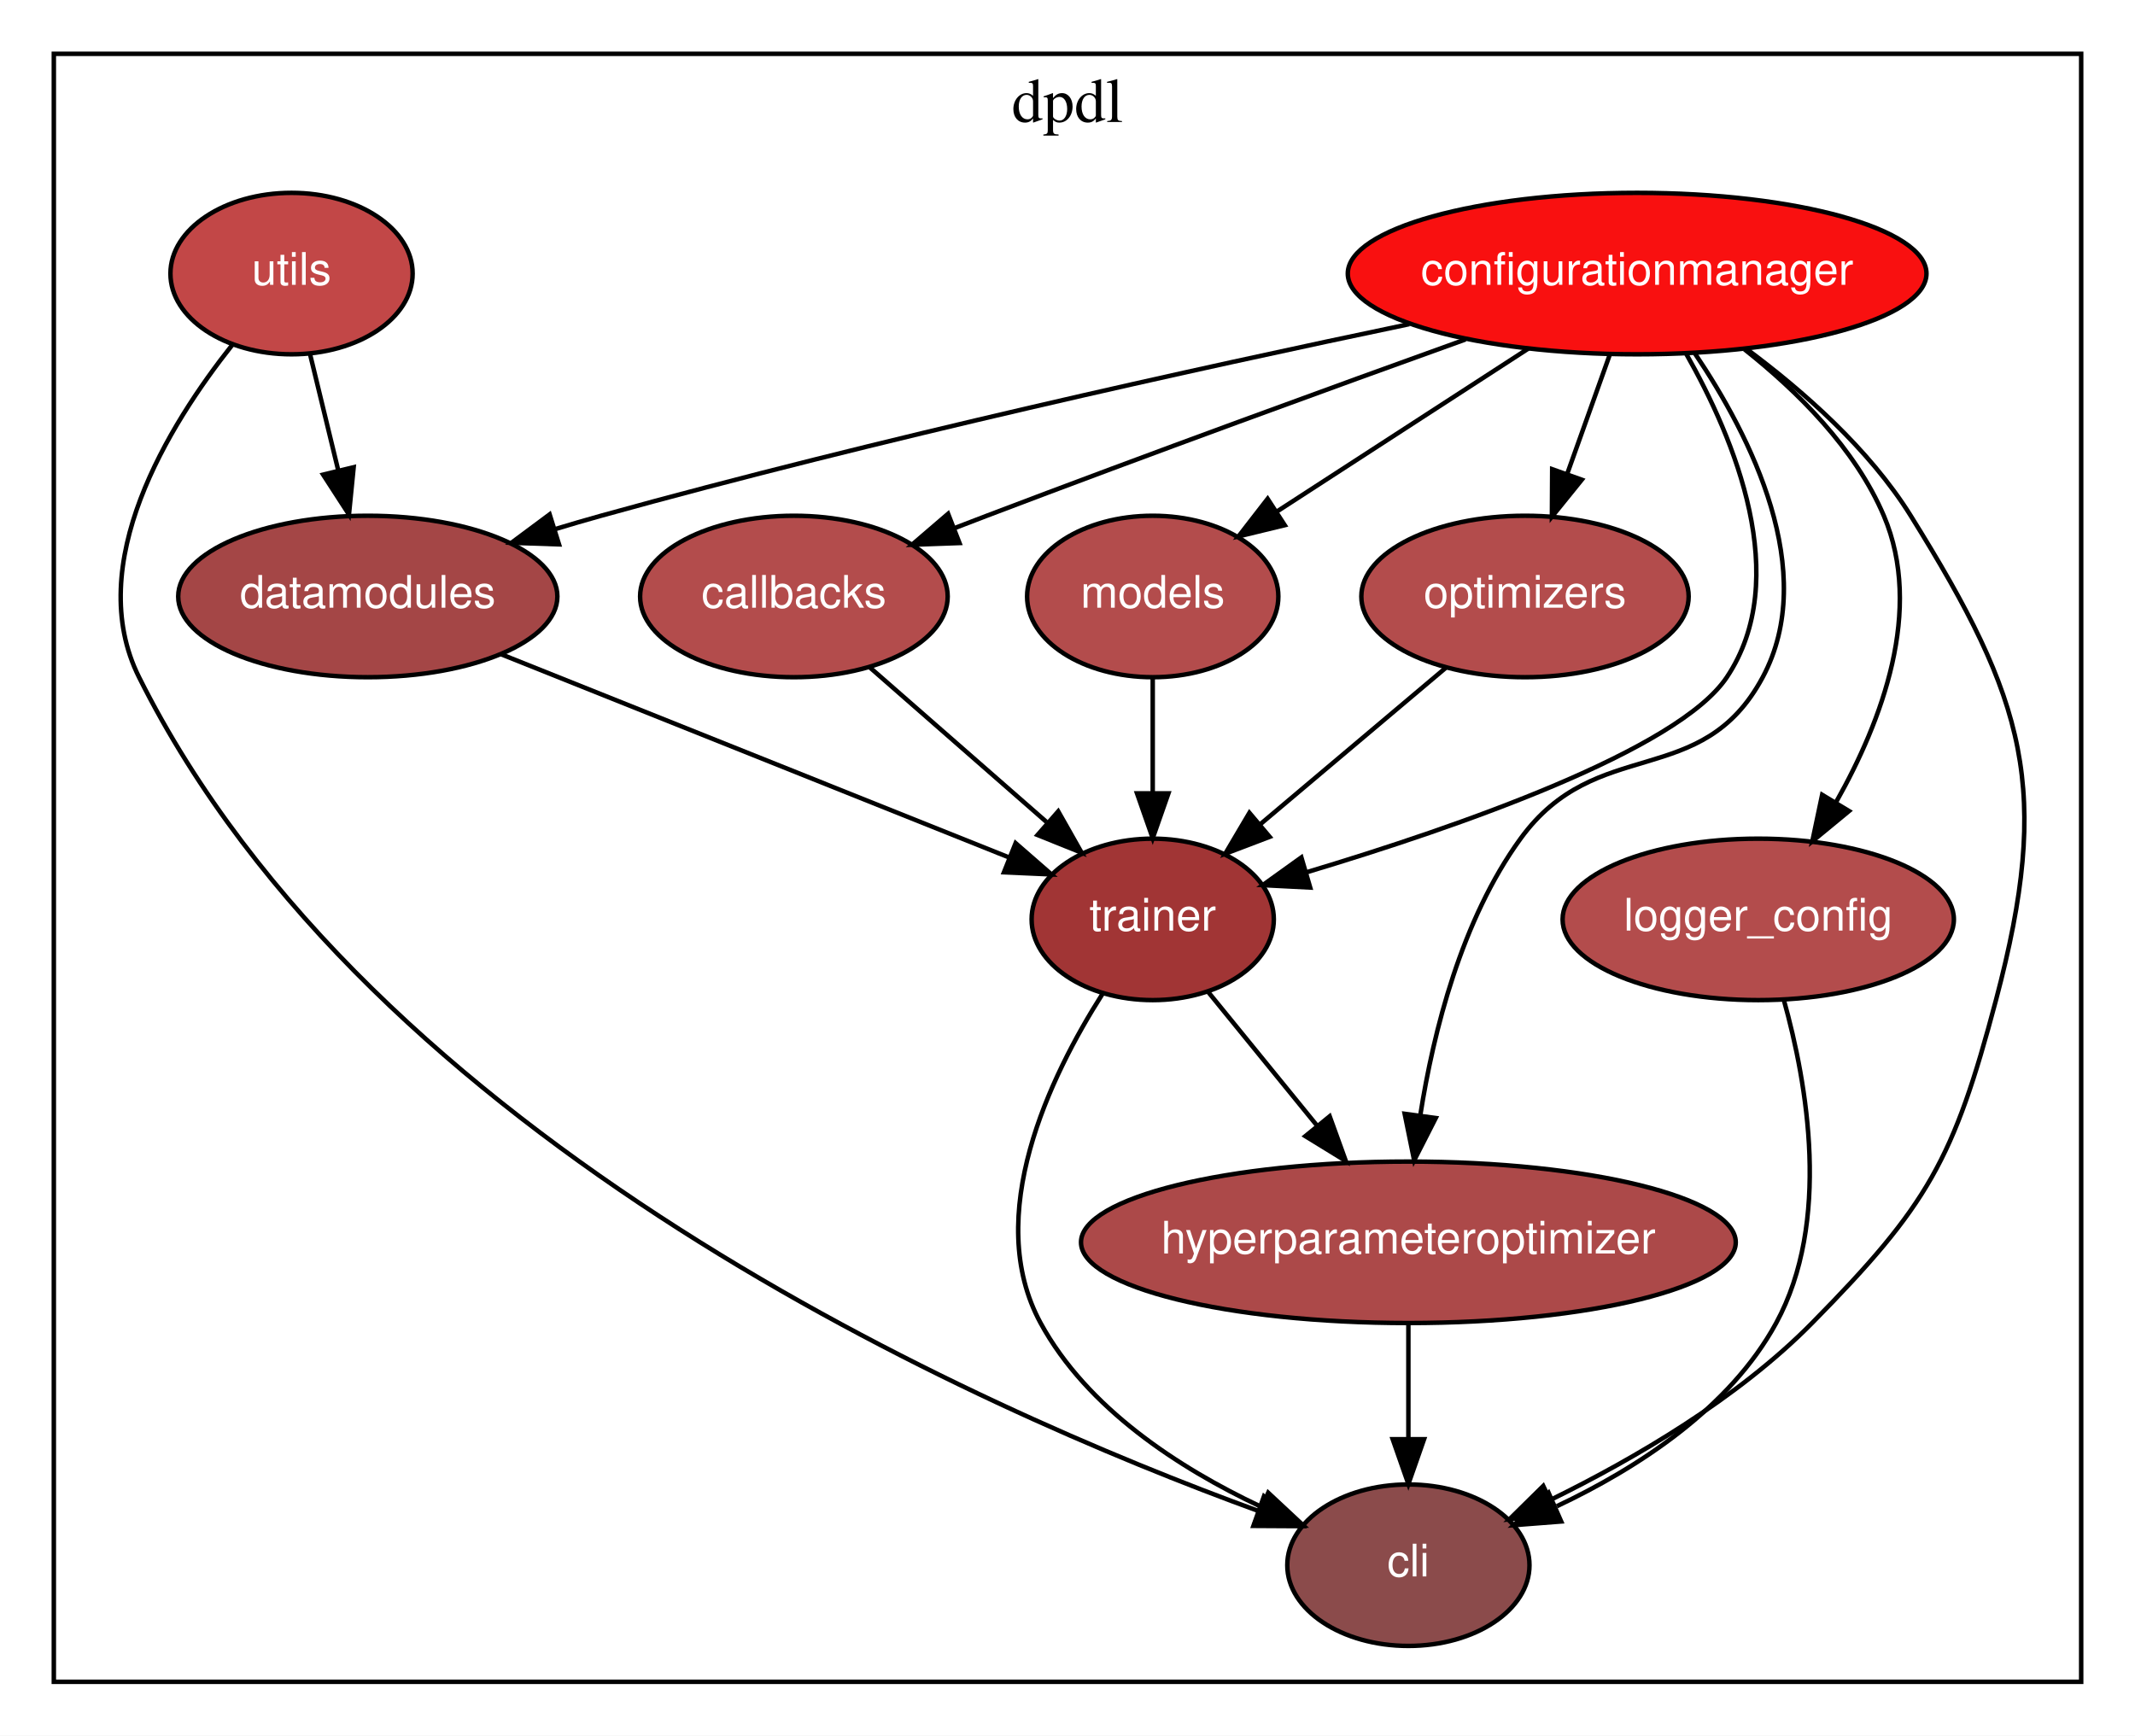
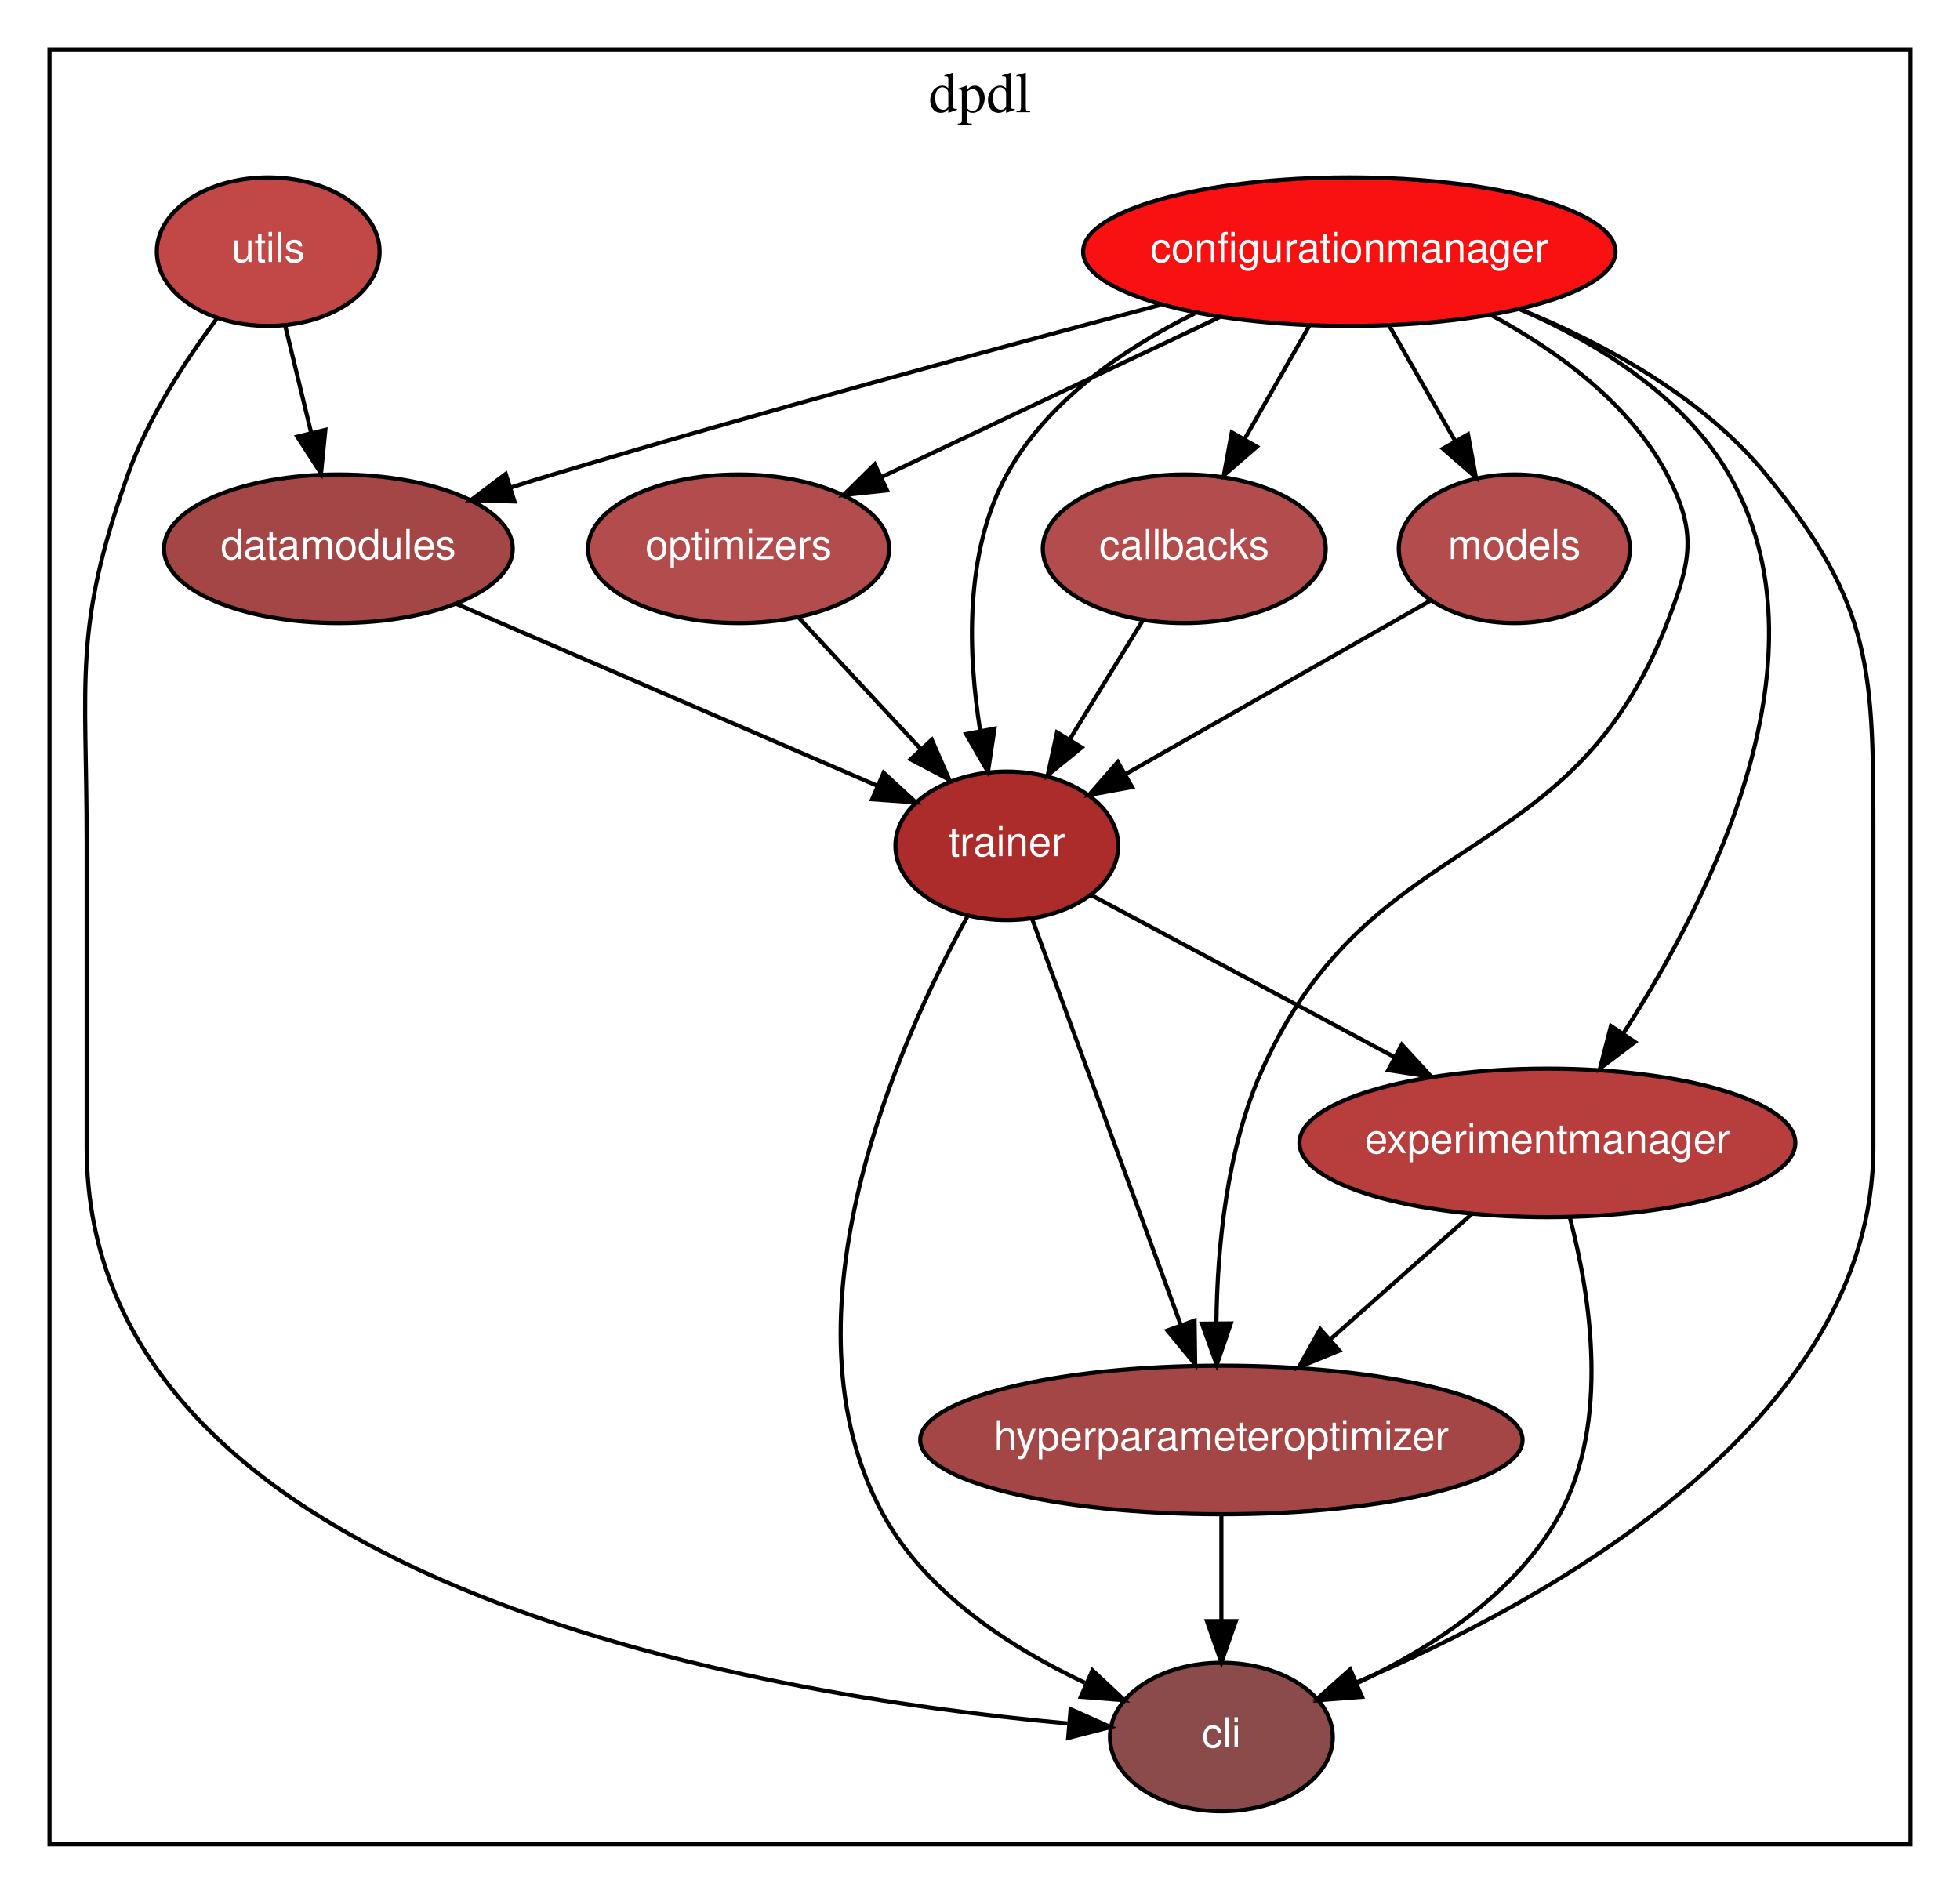
- <svg xmlns="http://www.w3.org/2000/svg" width="476pt" height="387pt" viewBox="0.00 0.00 476.00 387.00">
-   <g id="graph0" class="graph" transform="scale(1 1) rotate(0) translate(4 383)">
+ <svg xmlns="http://www.w3.org/2000/svg" width="475pt" height="459pt" viewBox="0.00 0.00 475.00 459.00">
+   <g id="graph0" class="graph" transform="scale(1 1) rotate(0) translate(4 455)">
    <style>.edge&gt;path:hover{stroke-width:8}</style>
-     <polygon fill="white" stroke="transparent" points="-4,4 -4,-383 472,-383 472,4 -4,4" />
+     <polygon fill="white" stroke="transparent" points="-4,4 -4,-455 471,-455 471,4 -4,4" />
    <g id="clust1" class="cluster">
      <style>.edge&gt;path:hover{stroke-width:8}</style>
-       <polygon fill="none" stroke="black" points="8,-8 8,-371 460,-371 460,-8 8,-8" />
-       <text text-anchor="middle" x="234" y="-355.8" font-family="Times,serif" font-size="14.00">dpdl</text>
+       <polygon fill="none" stroke="black" points="8,-8 8,-443 459,-443 459,-8 8,-8" />
+       <text text-anchor="middle" x="233.5" y="-427.8" font-family="Times,serif" font-size="14.00">dpdl</text>
    </g>
    <g id="node1" class="node">
      <style>.edge&gt;path:hover{stroke-width:8}</style>
-       <ellipse fill="#b34c4c" stroke="black" cx="173" cy="-250" rx="34.29" ry="18" />
-       <text text-anchor="middle" x="173" y="-247.5" font-family="Helvetica,sans-Serif" font-size="10.00" fill="#ffffff">callbacks</text>
+       <ellipse fill="#b34c4c" stroke="black" cx="283" cy="-322" rx="34.29" ry="18" />
+       <text text-anchor="middle" x="283" y="-319.5" font-family="Helvetica,sans-Serif" font-size="10.00" fill="#ffffff">callbacks</text>
    </g>
    <g id="node9" class="node">
      <style>.edge&gt;path:hover{stroke-width:8}</style>
-       <ellipse fill="#a13535" stroke="black" cx="253" cy="-178" rx="27" ry="18" />
-       <text text-anchor="middle" x="253" y="-175.5" font-family="Helvetica,sans-Serif" font-size="10.00" fill="#ffffff">trainer</text>
+       <ellipse fill="#ac2b2b" stroke="black" cx="240" cy="-250" rx="27" ry="18" />
+       <text text-anchor="middle" x="240" y="-247.5" font-family="Helvetica,sans-Serif" font-size="10.00" fill="#ffffff">trainer</text>
    </g>
    <g id="edge1" class="edge">
      <style>.edge&gt;path:hover{stroke-width:8}</style>
-       <path fill="none" stroke="black" d="M189.97,-234.15C201.4,-224.15 216.65,-210.8 229.29,-199.75" />
-       <polygon fill="#000000" stroke="black" points="231.93,-202.09 237.15,-192.87 227.32,-196.82 231.93,-202.09" />
+       <path fill="none" stroke="black" d="M273.03,-304.76C267.76,-296.19 261.19,-285.49 255.3,-275.9" />
+       <polygon fill="#000000" stroke="black" points="258.14,-273.84 249.92,-267.15 252.17,-277.5 258.14,-273.84" />
    </g>
    <g id="node2" class="node">
      <style>.edge&gt;path:hover{stroke-width:8}</style>
-       <ellipse fill="#8b4b4b" stroke="black" cx="310" cy="-34" rx="27" ry="18" />
-       <text text-anchor="middle" x="310" y="-31.5" font-family="Helvetica,sans-Serif" font-size="10.00" fill="#ffffff">cli</text>
+       <ellipse fill="#8b4b4b" stroke="black" cx="292" cy="-34" rx="27" ry="18" />
+       <text text-anchor="middle" x="292" y="-31.5" font-family="Helvetica,sans-Serif" font-size="10.00" fill="#ffffff">cli</text>
    </g>
    <g id="node3" class="node">
      <style>.edge&gt;path:hover{stroke-width:8}</style>
-       <ellipse fill="#f91010" stroke="black" cx="361" cy="-322" rx="64.51" ry="18" />
-       <text text-anchor="middle" x="361" y="-319.5" font-family="Helvetica,sans-Serif" font-size="10.00" fill="#ffffff">configurationmanager</text>
+       <ellipse fill="#f91010" stroke="black" cx="323" cy="-394" rx="64.51" ry="18" />
+       <text text-anchor="middle" x="323" y="-391.5" font-family="Helvetica,sans-Serif" font-size="10.00" fill="#ffffff">configurationmanager</text>
    </g>
    <g id="edge2" class="edge">
      <style>.edge&gt;path:hover{stroke-width:8}</style>
-       <path fill="none" stroke="black" d="M322.74,-307.32C293.44,-296.78 252.07,-281.72 216,-268 213.64,-267.1 211.2,-266.17 208.75,-265.22" />
-       <polygon fill="#000000" stroke="black" points="209.92,-261.92 199.34,-261.54 207.38,-268.44 209.92,-261.92" />
+       <path fill="none" stroke="black" d="M313.32,-376.05C308.6,-367.8 302.83,-357.7 297.59,-348.54" />
+       <polygon fill="#000000" stroke="black" points="300.59,-346.73 292.59,-339.79 294.52,-350.21 300.59,-346.73" />
    </g>
    <g id="edge3" class="edge">
      <style>.edge&gt;path:hover{stroke-width:8}</style>
-       <path fill="none" stroke="black" d="M385.29,-305.26C397.97,-295.87 412.73,-282.89 422,-268 447.75,-226.62 453.47,-207.11 441,-160 431.57,-124.4 425.85,-114.23 400,-88 383.42,-71.17 360.4,-57.75 341.8,-48.62" />
-       <polygon fill="#000000" stroke="black" points="343.06,-45.34 332.53,-44.24 340.07,-51.67 343.06,-45.34" />
+       <path fill="none" stroke="black" d="M364.22,-380.11C384.85,-371.71 408.64,-358.77 424,-340 450.1,-308.11 450,-292.21 450,-251 450,-251 450,-251 450,-177 450,-110.2 370.91,-66.85 324.65,-47.2" />
+       <polygon fill="#000000" stroke="black" points="325.89,-43.92 315.31,-43.36 323.23,-50.4 325.89,-43.92" />
    </g>
    <g id="node4" class="node">
      <style>.edge&gt;path:hover{stroke-width:8}</style>
-       <ellipse fill="#a44646" stroke="black" cx="78" cy="-250" rx="42.27" ry="18" />
-       <text text-anchor="middle" x="78" y="-247.5" font-family="Helvetica,sans-Serif" font-size="10.00" fill="#ffffff">datamodules</text>
+       <ellipse fill="#a44646" stroke="black" cx="78" cy="-322" rx="42.27" ry="18" />
+       <text text-anchor="middle" x="78" y="-319.5" font-family="Helvetica,sans-Serif" font-size="10.00" fill="#ffffff">datamodules</text>
    </g>
    <g id="edge4" class="edge">
      <style>.edge&gt;path:hover{stroke-width:8}</style>
-       <path fill="none" stroke="black" d="M310.2,-310.73C263.17,-300.89 191.45,-285.06 130,-268 126.65,-267.07 123.19,-266.06 119.73,-265.01" />
-       <polygon fill="#000000" stroke="black" points="120.63,-261.62 110.04,-261.98 118.54,-268.3 120.63,-261.62" />
+       <path fill="none" stroke="black" d="M277.2,-381.09C237.98,-370.72 180.08,-355.05 130,-340 126.67,-339 123.23,-337.94 119.78,-336.85" />
+       <polygon fill="#000000" stroke="black" points="120.69,-333.47 110.1,-333.76 118.56,-340.14 120.69,-333.47" />
    </g>
    <g id="node5" class="node">
      <style>.edge&gt;path:hover{stroke-width:8}</style>
-       <ellipse fill="#ac4949" stroke="black" cx="310" cy="-106" rx="72.99" ry="18" />
-       <text text-anchor="middle" x="310" y="-103.5" font-family="Helvetica,sans-Serif" font-size="10.00" fill="#ffffff">hyperparameteroptimizer</text>
+       <ellipse fill="#b83d3d" stroke="black" cx="371" cy="-178" rx="60.09" ry="18" />
+       <text text-anchor="middle" x="371" y="-175.5" font-family="Helvetica,sans-Serif" font-size="10.00" fill="#ffffff">experimentmanager</text>
    </g>
    <g id="edge5" class="edge">
      <style>.edge&gt;path:hover{stroke-width:8}</style>
-       <path fill="none" stroke="black" d="M373.88,-304.19C386.33,-285.73 401.61,-255.56 389,-232 375.39,-206.57 351.95,-219.34 335,-196 321.85,-177.9 315.61,-153.12 312.65,-134.3" />
-       <polygon fill="#000000" stroke="black" points="316.1,-133.71 311.29,-124.27 309.17,-134.65 316.1,-133.71" />
+       <path fill="none" stroke="black" d="M364.41,-380.03C383.37,-371.78 404.02,-358.99 415,-340 440.18,-296.43 410.95,-237.88 389.54,-204.73" />
+       <polygon fill="#000000" stroke="black" points="392.23,-202.45 383.76,-196.08 386.41,-206.34 392.23,-202.45" />
    </g>
    <g id="node6" class="node">
      <style>.edge&gt;path:hover{stroke-width:8}</style>
-       <ellipse fill="#b34c4c" stroke="black" cx="388" cy="-178" rx="43.62" ry="18" />
-       <text text-anchor="middle" x="388" y="-175.5" font-family="Helvetica,sans-Serif" font-size="10.00" fill="#ffffff">logger_config</text>
+       <ellipse fill="#a44646" stroke="black" cx="292" cy="-106" rx="72.99" ry="18" />
+       <text text-anchor="middle" x="292" y="-103.5" font-family="Helvetica,sans-Serif" font-size="10.00" fill="#ffffff">hyperparameteroptimizer</text>
    </g>
    <g id="edge6" class="edge">
      <style>.edge&gt;path:hover{stroke-width:8}</style>
-       <path fill="none" stroke="black" d="M384.94,-305.1C396.67,-295.83 409.62,-283.01 416,-268 424.9,-247.05 415.6,-222.29 405.39,-204.21" />
-       <polygon fill="#000000" stroke="black" points="408.24,-202.16 400.06,-195.42 402.25,-205.78 408.24,-202.16" />
+       <path fill="none" stroke="black" d="M357.43,-378.61C373.45,-369.96 390.94,-357.24 400,-340 407.44,-325.84 405.76,-318.93 400,-304 376.66,-243.53 328.69,-255.07 302,-196 293.26,-176.67 291,-152.66 290.79,-134.45" />
+       <polygon fill="#000000" stroke="black" points="294.29,-134.25 290.88,-124.22 287.29,-134.19 294.29,-134.25" />
    </g>
    <g id="node7" class="node">
      <style>.edge&gt;path:hover{stroke-width:8}</style>
-       <ellipse fill="#b34c4c" stroke="black" cx="253" cy="-250" rx="28.01" ry="18" />
-       <text text-anchor="middle" x="253" y="-247.5" font-family="Helvetica,sans-Serif" font-size="10.00" fill="#ffffff">models</text>
+       <ellipse fill="#b34c4c" stroke="black" cx="363" cy="-322" rx="28.01" ry="18" />
+       <text text-anchor="middle" x="363" y="-319.5" font-family="Helvetica,sans-Serif" font-size="10.00" fill="#ffffff">models</text>
    </g>
    <g id="edge7" class="edge">
      <style>.edge&gt;path:hover{stroke-width:8}</style>
-       <path fill="none" stroke="black" d="M336.76,-305.29C320.13,-294.51 298.03,-280.18 280.7,-268.95" />
-       <polygon fill="#000000" stroke="black" points="282.43,-265.9 272.13,-263.4 278.62,-271.78 282.43,-265.9" />
+       <path fill="none" stroke="black" d="M332.68,-376.05C337.47,-367.68 343.34,-357.4 348.64,-348.13" />
+       <polygon fill="#000000" stroke="black" points="351.76,-349.73 353.68,-339.31 345.68,-346.25 351.76,-349.73" />
    </g>
    <g id="node8" class="node">
      <style>.edge&gt;path:hover{stroke-width:8}</style>
-       <ellipse fill="#b34c4c" stroke="black" cx="336" cy="-250" rx="36.49" ry="18" />
-       <text text-anchor="middle" x="336" y="-247.5" font-family="Helvetica,sans-Serif" font-size="10.00" fill="#ffffff">optimizers</text>
+       <ellipse fill="#b34c4c" stroke="black" cx="175" cy="-322" rx="36.49" ry="18" />
+       <text text-anchor="middle" x="175" y="-319.5" font-family="Helvetica,sans-Serif" font-size="10.00" fill="#ffffff">optimizers</text>
    </g>
    <g id="edge8" class="edge">
      <style>.edge&gt;path:hover{stroke-width:8}</style>
-       <path fill="none" stroke="black" d="M354.95,-304.05C352.09,-296.06 348.62,-286.33 345.43,-277.4" />
-       <polygon fill="#000000" stroke="black" points="348.66,-276.03 342,-267.79 342.06,-278.38 348.66,-276.03" />
+       <path fill="none" stroke="black" d="M291.61,-378.15C267.54,-366.77 234.33,-351.06 209.51,-339.32" />
+       <polygon fill="#000000" stroke="black" points="210.98,-336.15 200.44,-335.03 207.99,-342.47 210.98,-336.15" />
    </g>
    <g id="edge9" class="edge">
      <style>.edge&gt;path:hover{stroke-width:8}</style>
-       <path fill="none" stroke="black" d="M371.9,-304.18C382.71,-285.16 395.69,-253.99 381,-232 370.11,-215.71 321.24,-198.69 287.14,-188.46" />
-       <polygon fill="#000000" stroke="black" points="288.11,-185.1 277.53,-185.64 286.14,-191.82 288.11,-185.1" />
+       <path fill="none" stroke="black" d="M285.53,-379.04C268.4,-370.55 249.78,-357.84 240,-340 229.65,-321.11 230.57,-296.4 233.56,-277.81" />
+       <polygon fill="#000000" stroke="black" points="237.01,-278.4 235.43,-267.93 230.13,-277.1 237.01,-278.4" />
    </g>
    <g id="edge10" class="edge">
      <style>.edge&gt;path:hover{stroke-width:8}</style>
-       <path fill="none" stroke="black" d="M107.69,-237.13C139.15,-224.54 188.66,-204.74 220.98,-191.81" />
-       <polygon fill="#000000" stroke="black" points="222.43,-195 230.42,-188.03 219.83,-188.5 222.43,-195" />
+       <path fill="none" stroke="black" d="M106.59,-308.65C135.15,-296.3 178.95,-277.38 208.5,-264.61" />
+       <polygon fill="#000000" stroke="black" points="210.14,-267.72 217.93,-260.54 207.36,-261.29 210.14,-267.72" />
    </g>
    <g id="edge11" class="edge">
      <style>.edge&gt;path:hover{stroke-width:8}</style>
-       <path fill="none" stroke="black" d="M310,-87.7C310,-79.98 310,-70.71 310,-62.11" />
-       <polygon fill="#000000" stroke="black" points="313.5,-62.1 310,-52.1 306.5,-62.1 313.5,-62.1" />
+       <path fill="none" stroke="black" d="M376.49,-159.75C381.42,-140.9 386.2,-110.4 374,-88 363.61,-68.91 343.05,-55.64 325.11,-47.16" />
+       <polygon fill="#000000" stroke="black" points="326.07,-43.75 315.5,-42.93 323.25,-50.16 326.07,-43.75" />
    </g>
    <g id="edge12" class="edge">
      <style>.edge&gt;path:hover{stroke-width:8}</style>
-       <path fill="none" stroke="black" d="M393.69,-160.1C398.95,-141.28 404.28,-110.55 392,-88 381.61,-68.91 361.05,-55.64 343.11,-47.16" />
-       <polygon fill="#000000" stroke="black" points="344.07,-43.75 333.5,-42.93 341.25,-50.16 344.07,-43.75" />
+       <path fill="none" stroke="black" d="M352.68,-160.76C342.46,-151.71 329.55,-140.27 318.27,-130.28" />
+       <polygon fill="#000000" stroke="black" points="320.58,-127.65 310.77,-123.63 315.94,-132.88 320.58,-127.65" />
    </g>
    <g id="edge13" class="edge">
      <style>.edge&gt;path:hover{stroke-width:8}</style>
-       <path fill="none" stroke="black" d="M253,-231.7C253,-223.98 253,-214.71 253,-206.11" />
-       <polygon fill="#000000" stroke="black" points="256.5,-206.1 253,-196.1 249.5,-206.1 256.5,-206.1" />
+       <path fill="none" stroke="black" d="M292,-87.7C292,-79.98 292,-70.71 292,-62.11" />
+       <polygon fill="#000000" stroke="black" points="295.5,-62.1 292,-52.1 288.5,-62.1 295.5,-62.1" />
    </g>
    <g id="edge14" class="edge">
      <style>.edge&gt;path:hover{stroke-width:8}</style>
-       <path fill="none" stroke="black" d="M318.4,-234.15C306.34,-223.98 290.2,-210.37 276.97,-199.21" />
-       <polygon fill="#000000" stroke="black" points="279.07,-196.41 269.17,-192.64 274.56,-201.76 279.07,-196.41" />
+       <path fill="none" stroke="black" d="M342.69,-309.44C322.54,-297.97 291.47,-280.29 268.78,-267.38" />
+       <polygon fill="#000000" stroke="black" points="270.36,-264.25 259.93,-262.34 266.89,-270.33 270.36,-264.25" />
    </g>
    <g id="edge15" class="edge">
      <style>.edge&gt;path:hover{stroke-width:8}</style>
-       <path fill="none" stroke="black" d="M241.81,-161.4C230.08,-142.98 215.03,-111.82 228,-88 238.39,-68.91 258.95,-55.64 276.89,-47.16" />
-       <polygon fill="#000000" stroke="black" points="278.75,-50.16 286.5,-42.93 275.93,-43.75 278.75,-50.16" />
+       <path fill="none" stroke="black" d="M189.43,-305.46C198.13,-296.09 209.37,-283.99 219.04,-273.57" />
+       <polygon fill="#000000" stroke="black" points="221.82,-275.72 226.06,-266.01 216.69,-270.96 221.82,-275.72" />
    </g>
    <g id="edge16" class="edge">
      <style>.edge&gt;path:hover{stroke-width:8}</style>
-       <path fill="none" stroke="black" d="M265.37,-161.81C272.43,-153.14 281.46,-142.05 289.55,-132.12" />
-       <polygon fill="#000000" stroke="black" points="292.45,-134.09 296.05,-124.13 287.03,-129.67 292.45,-134.09" />
+       <path fill="none" stroke="black" d="M230.42,-232.83C213.82,-202.54 183.9,-135.95 210,-88 220.39,-68.91 240.95,-55.64 258.89,-47.16" />
+       <polygon fill="#000000" stroke="black" points="260.75,-50.16 268.5,-42.93 257.93,-43.75 260.75,-50.16" />
+     </g>
+     <g id="edge17" class="edge">
+       <style>.edge&gt;path:hover{stroke-width:8}</style>
+       <path fill="none" stroke="black" d="M260.47,-238.06C280.04,-227.61 309.99,-211.6 333.79,-198.89" />
+       <polygon fill="#000000" stroke="black" points="335.73,-201.82 342.9,-194.02 332.43,-195.64 335.73,-201.82" />
+     </g>
+     <g id="edge18" class="edge">
+       <style>.edge&gt;path:hover{stroke-width:8}</style>
+       <path fill="none" stroke="black" d="M246.07,-232.43C254.93,-208.22 271.53,-162.89 282.16,-133.87" />
+       <polygon fill="#000000" stroke="black" points="285.5,-134.94 285.65,-124.35 278.92,-132.53 285.5,-134.94" />
    </g>
    <g id="node10" class="node">
      <style>.edge&gt;path:hover{stroke-width:8}</style>
-       <ellipse fill="#c24747" stroke="black" cx="61" cy="-322" rx="27" ry="18" />
-       <text text-anchor="middle" x="61" y="-319.5" font-family="Helvetica,sans-Serif" font-size="10.00" fill="#ffffff">utils</text>
+       <ellipse fill="#c24747" stroke="black" cx="61" cy="-394" rx="27" ry="18" />
+       <text text-anchor="middle" x="61" y="-391.5" font-family="Helvetica,sans-Serif" font-size="10.00" fill="#ffffff">utils</text>
    </g>
-     <g id="edge17" class="edge">
+     <g id="edge19" class="edge">
      <style>.edge&gt;path:hover{stroke-width:8}</style>
-       <path fill="none" stroke="black" d="M47.81,-306.13C33.54,-288.14 14.42,-257.15 27,-232 78.71,-128.57 213.51,-69.07 276.57,-46.09" />
-       <polygon fill="#000000" stroke="black" points="277.8,-49.36 286.05,-42.71 275.45,-42.77 277.8,-49.36" />
+       <path fill="none" stroke="black" d="M48.53,-377.77C40.99,-367.68 31.9,-353.8 27,-340 13.68,-302.49 17,-290.8 17,-251 17,-251 17,-251 17,-177 17,-71.24 179.55,-44.17 254.71,-37.3" />
+       <polygon fill="#000000" stroke="black" points="255.46,-40.75 265.13,-36.43 254.87,-33.78 255.46,-40.75" />
    </g>
-     <g id="edge18" class="edge">
+     <g id="edge20" class="edge">
      <style>.edge&gt;path:hover{stroke-width:8}</style>
-       <path fill="none" stroke="black" d="M65.12,-304.05C67.01,-296.26 69.3,-286.82 71.42,-278.08" />
-       <polygon fill="#000000" stroke="black" points="74.85,-278.82 73.8,-268.28 68.04,-277.17 74.85,-278.82" />
+       <path fill="none" stroke="black" d="M65.12,-376.05C67.01,-368.26 69.3,-358.82 71.42,-350.08" />
+       <polygon fill="#000000" stroke="black" points="74.85,-350.82 73.8,-340.28 68.04,-349.17 74.85,-350.82" />
    </g>
  </g>
</svg>
